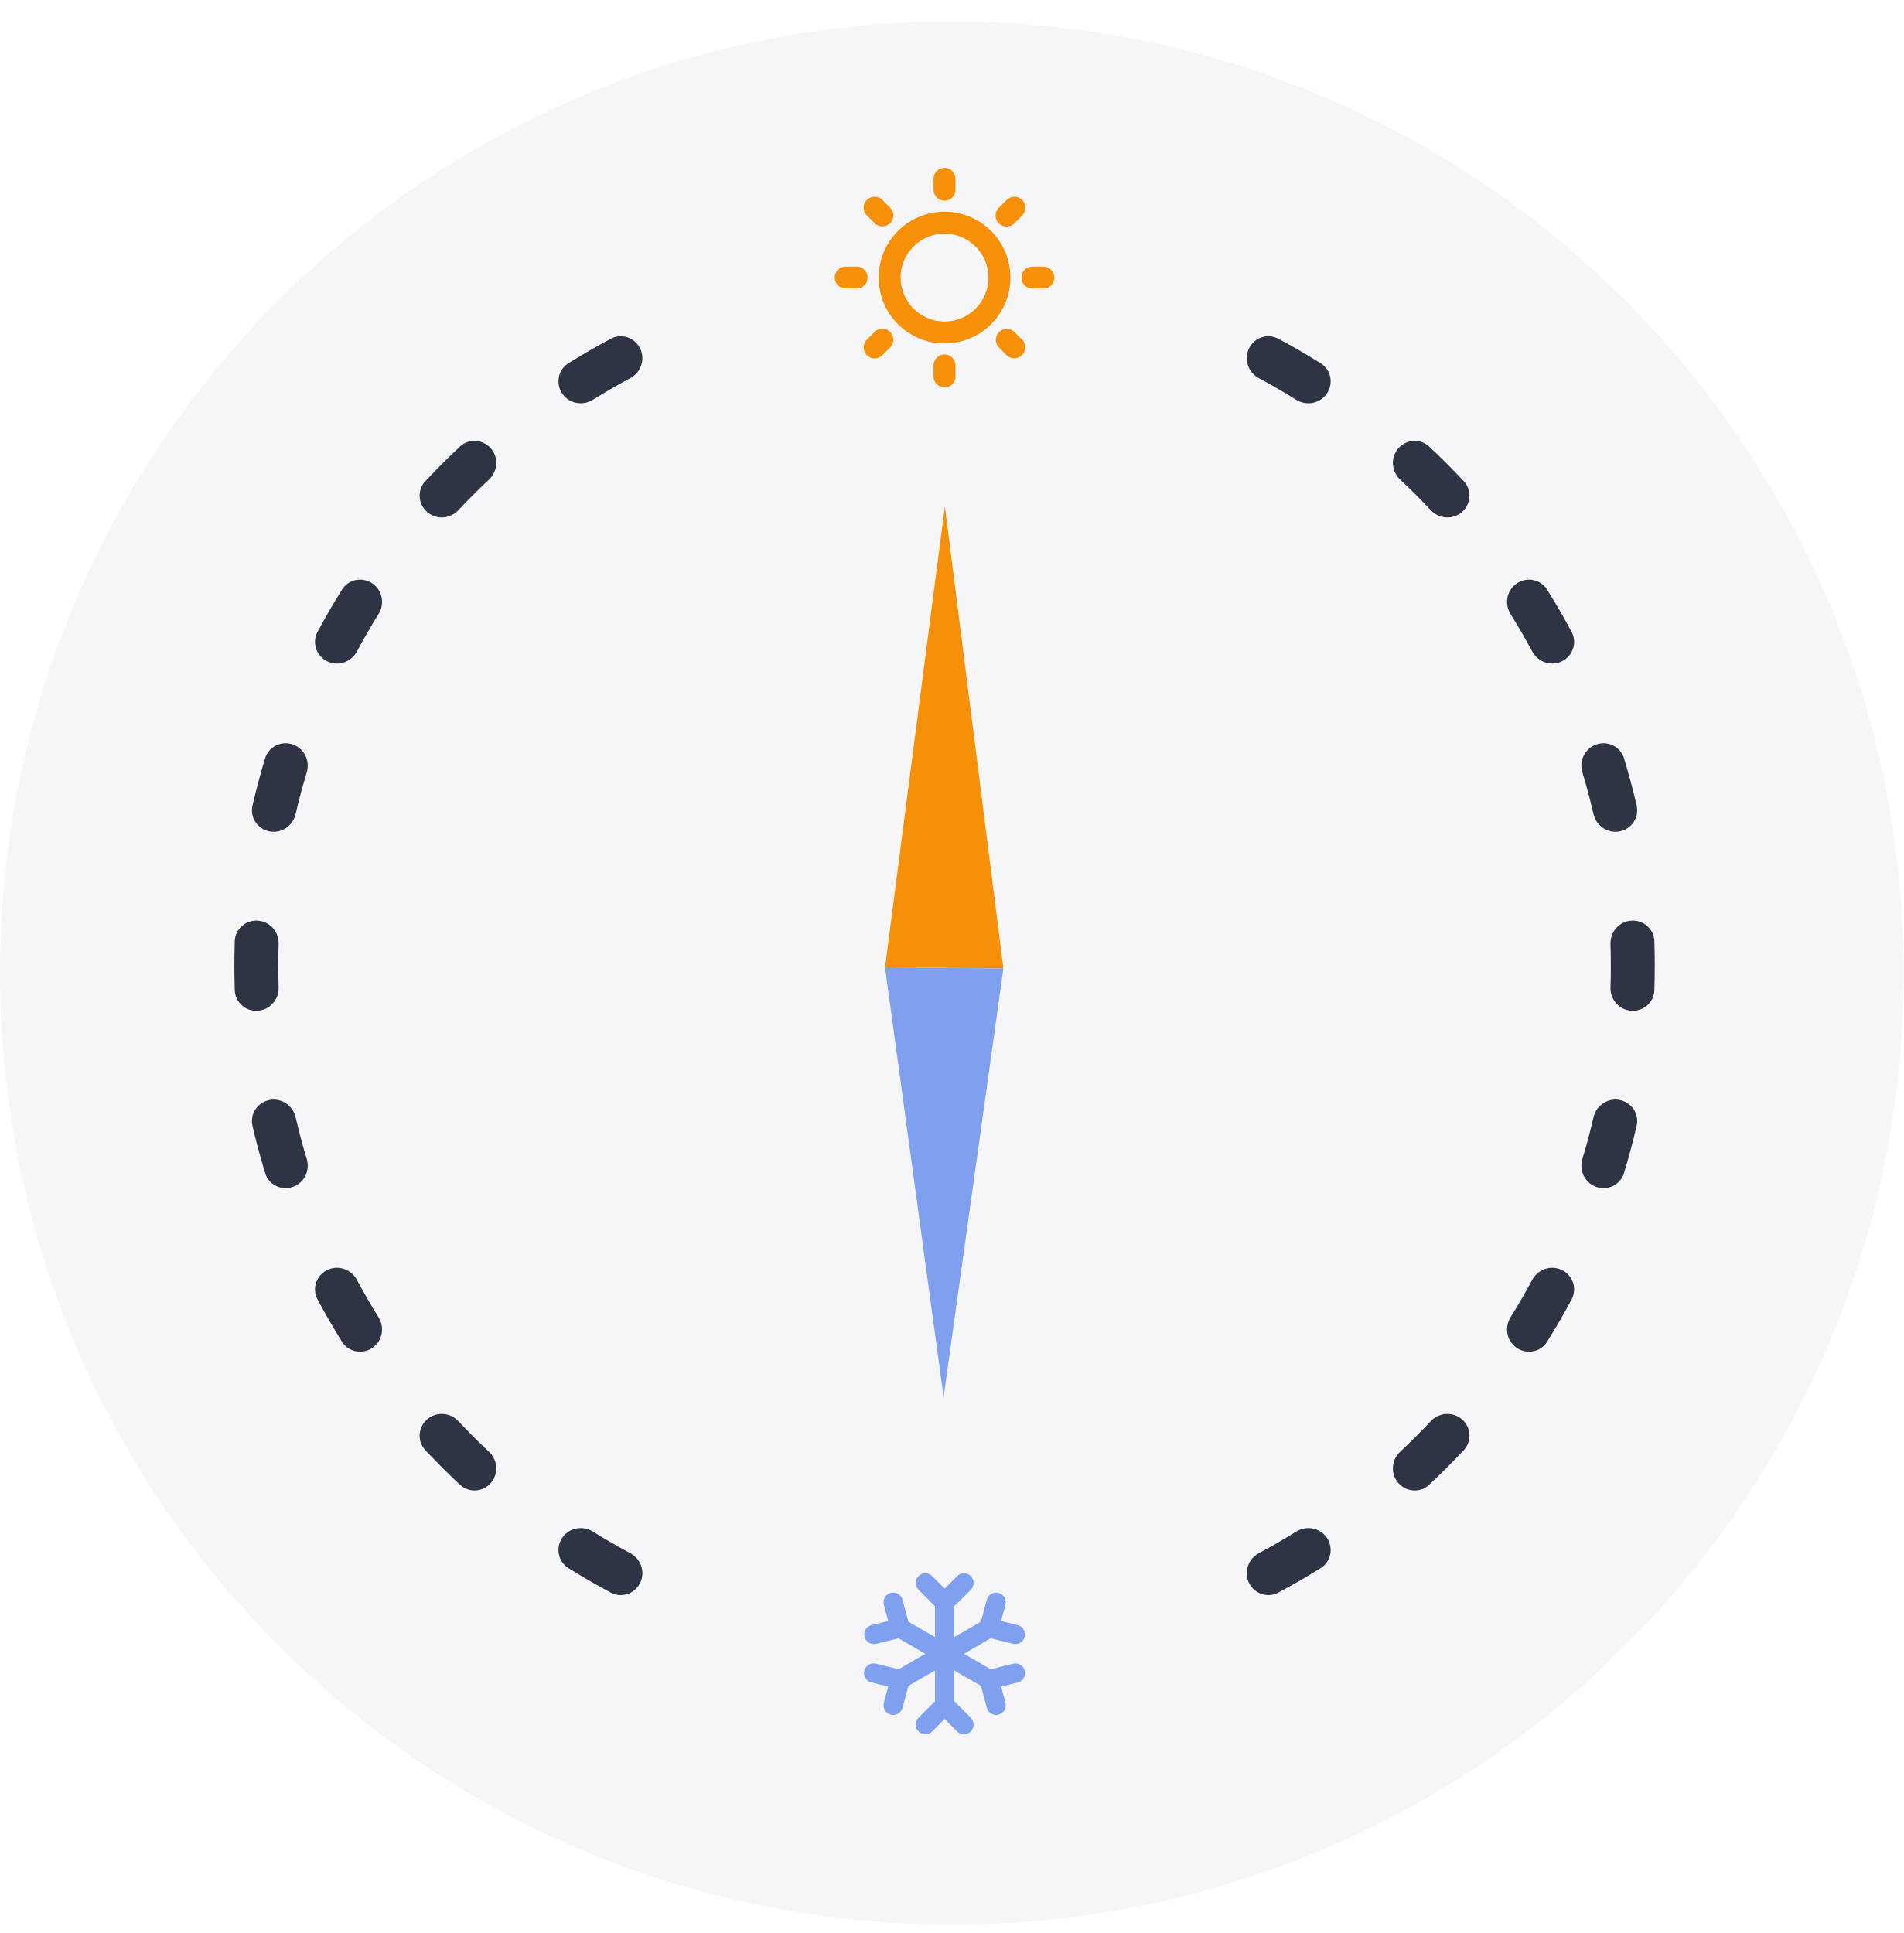
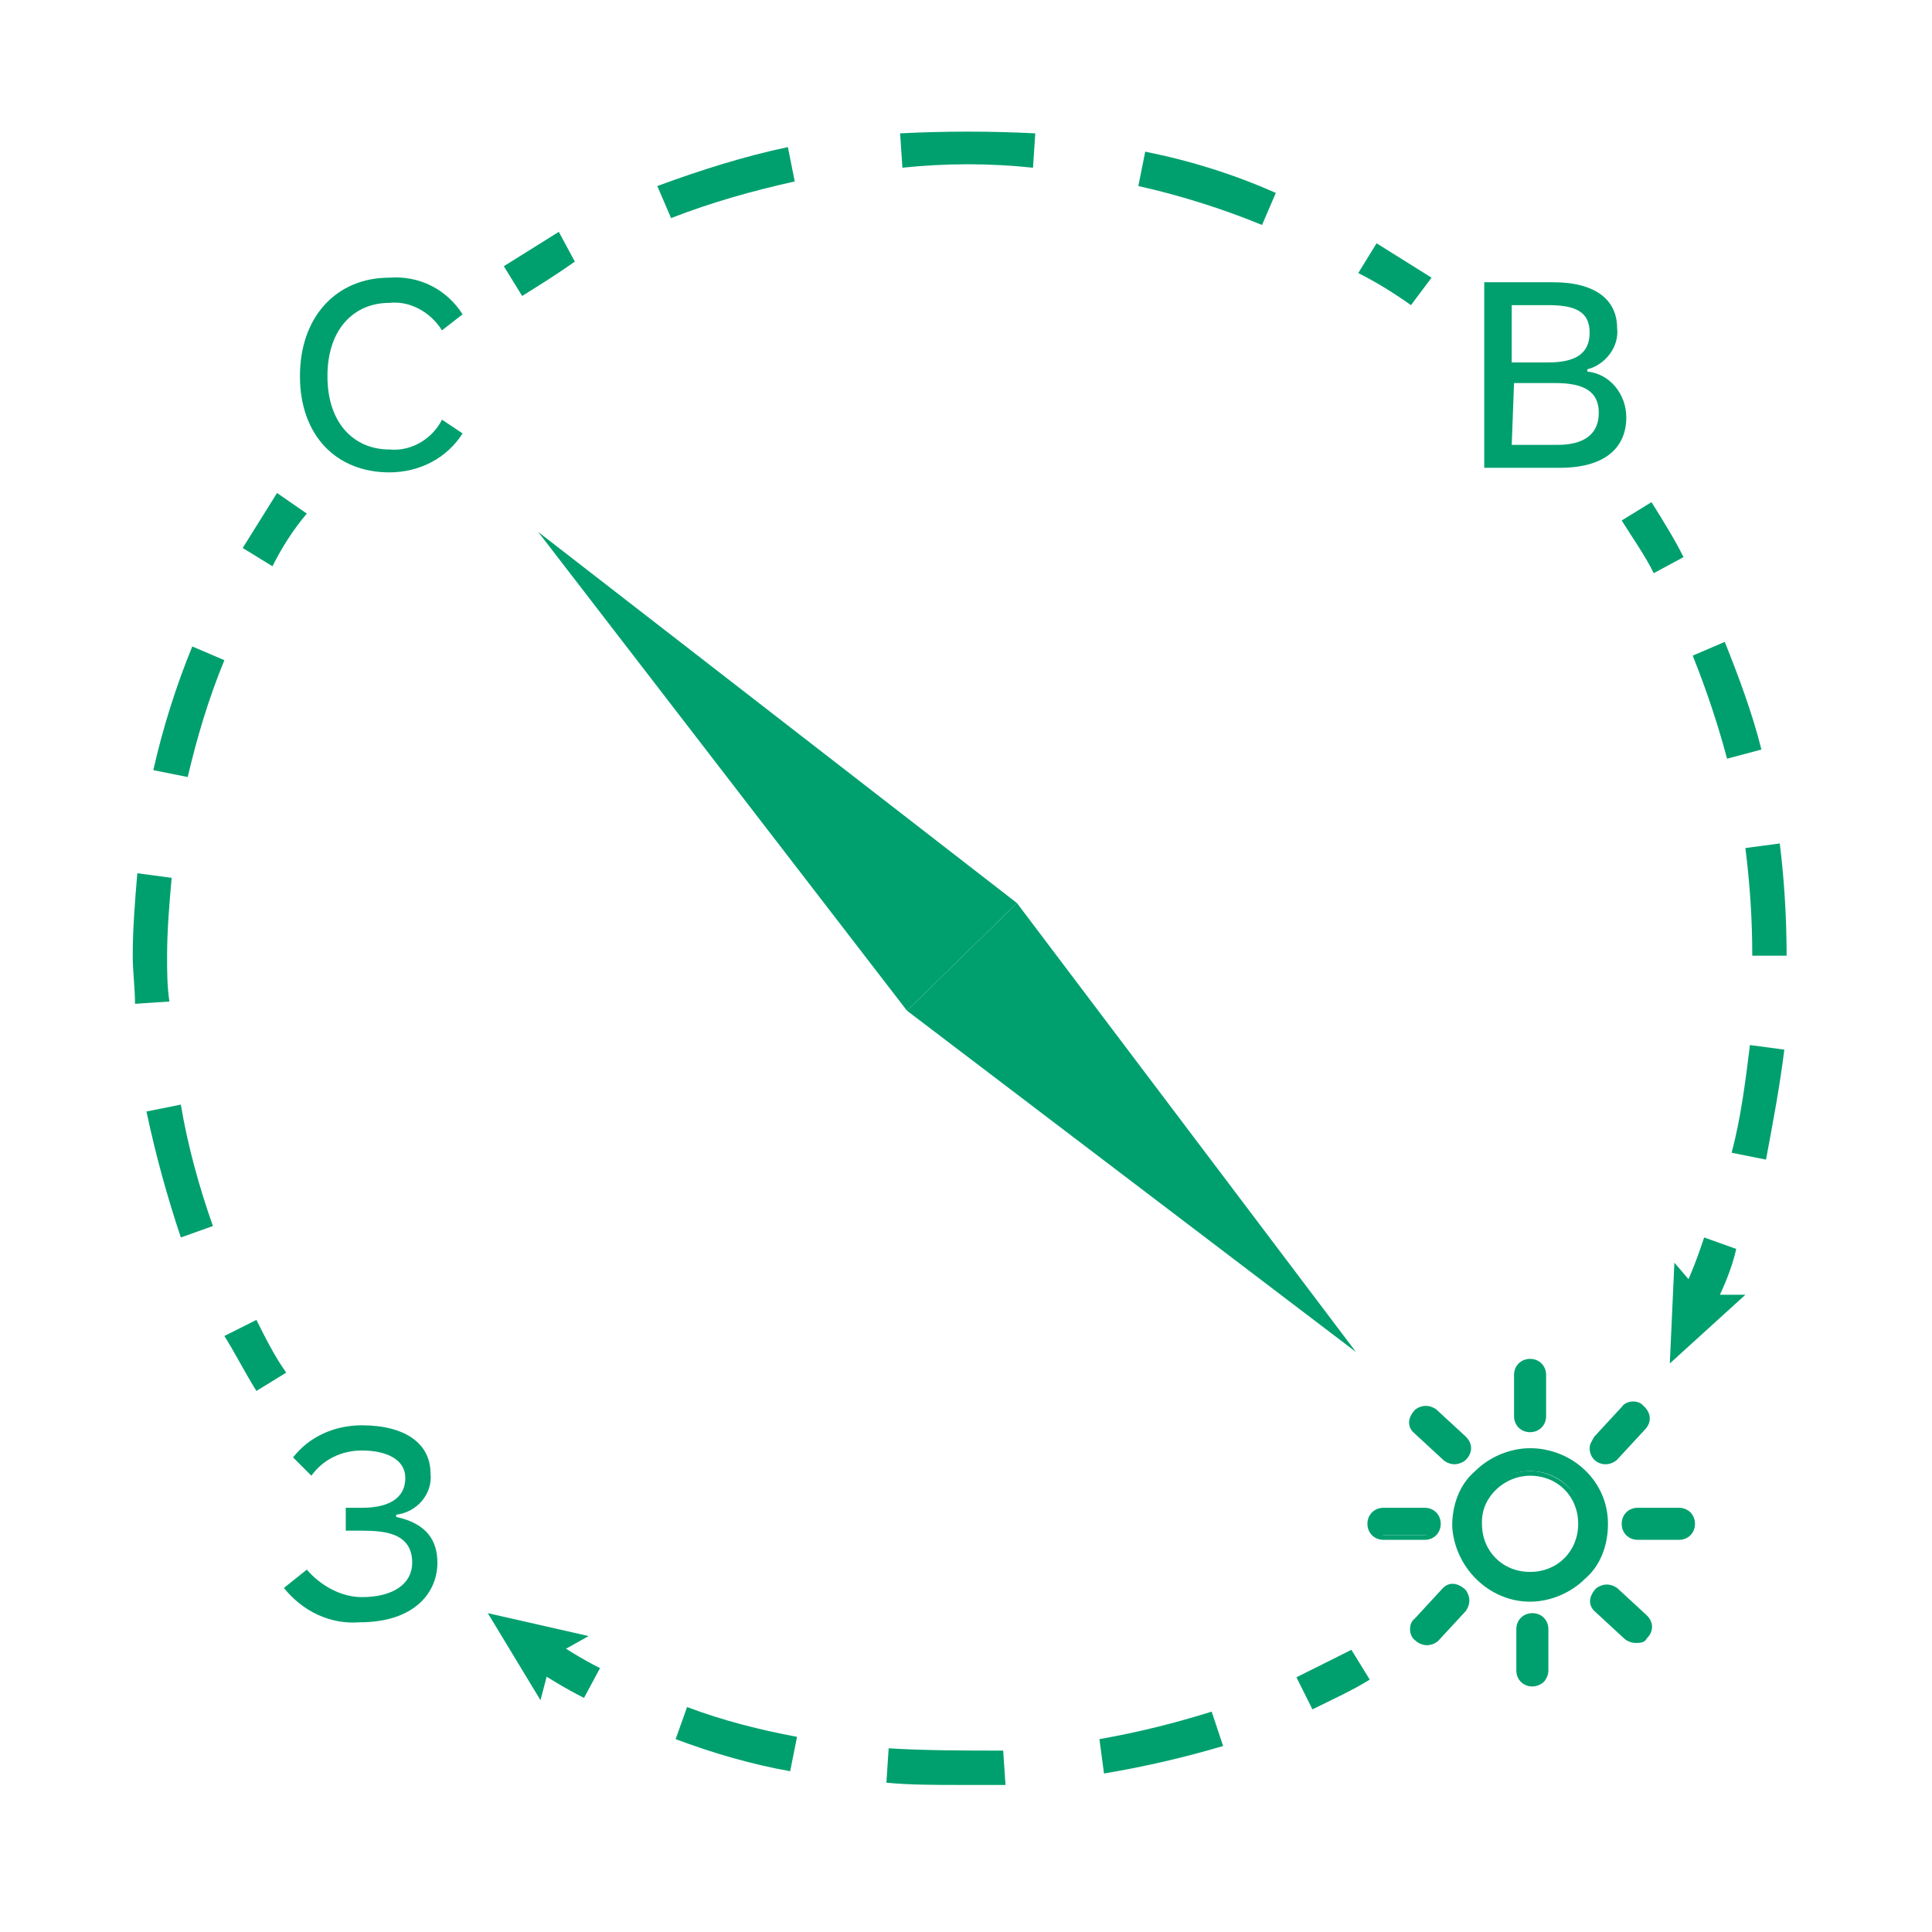
- <svg xmlns="http://www.w3.org/2000/svg" width="64" height="65" viewBox="0 0 64 65" fill="none">
-   <rect y="0.719" width="64" height="64" rx="32" fill="#F6F6F9" />
-   <path fill-rule="evenodd" clip-rule="evenodd" d="M55.619 33.298C55.605 33.705 55.252 34.014 54.846 33.988C54.438 33.961 54.131 33.61 54.144 33.202C54.152 32.96 54.156 32.717 54.156 32.472C54.156 32.228 54.152 31.984 54.144 31.742C54.131 31.334 54.438 30.983 54.846 30.957C55.252 30.93 55.605 31.239 55.619 31.646C55.628 31.921 55.633 32.196 55.633 32.472C55.633 32.748 55.628 33.024 55.619 33.298ZM54.454 27.956C54.854 27.876 55.115 27.488 55.024 27.09C54.9 26.552 54.758 26.021 54.598 25.497C54.479 25.107 54.058 24.901 53.672 25.032C53.286 25.163 53.08 25.582 53.199 25.972C53.339 26.434 53.464 26.903 53.574 27.377C53.666 27.774 54.054 28.035 54.454 27.956ZM52.838 21.252C53.03 21.612 52.879 22.056 52.513 22.236C52.148 22.417 51.706 22.267 51.513 21.907C51.283 21.479 51.041 21.059 50.784 20.648C50.569 20.301 50.658 19.843 50.997 19.616C51.336 19.39 51.796 19.48 52.012 19.826C52.303 20.291 52.579 20.767 52.838 21.252ZM49.212 16.181C49.49 16.48 49.459 16.947 49.153 17.216C48.846 17.485 48.38 17.454 48.102 17.156C47.77 16.802 47.426 16.458 47.072 16.126C46.774 15.847 46.743 15.382 47.012 15.075C47.281 14.769 47.748 14.737 48.047 15.016C48.448 15.391 48.837 15.78 49.212 16.181ZM44.402 12.216C44.748 12.432 44.838 12.892 44.611 13.23C44.385 13.569 43.926 13.659 43.58 13.444C43.169 13.188 42.749 12.944 42.321 12.715C41.961 12.522 41.811 12.08 41.992 11.715C42.172 11.349 42.616 11.198 42.975 11.39C43.461 11.649 43.937 11.925 44.402 12.216ZM20.536 11.39C20.896 11.198 21.34 11.349 21.52 11.715C21.701 12.08 21.55 12.522 21.191 12.715C20.762 12.944 20.343 13.188 19.931 13.444C19.585 13.659 19.127 13.569 18.9 13.23C18.673 12.892 18.764 12.432 19.109 12.216C19.574 11.925 20.05 11.649 20.536 11.39ZM15.465 15.016C15.763 14.737 16.231 14.769 16.5 15.075C16.769 15.382 16.737 15.847 16.44 16.126C16.086 16.458 15.742 16.802 15.41 17.156C15.131 17.454 14.665 17.485 14.359 17.216C14.052 16.947 14.021 16.48 14.3 16.181C14.675 15.78 15.063 15.391 15.465 15.016ZM11.499 19.826C11.716 19.48 12.175 19.39 12.514 19.616C12.853 19.843 12.943 20.302 12.727 20.648C12.471 21.059 12.228 21.479 11.999 21.907C11.806 22.267 11.364 22.417 10.998 22.236C10.633 22.056 10.482 21.612 10.674 21.252C10.933 20.767 11.208 20.291 11.499 19.826ZM8.914 25.497C9.033 25.107 9.453 24.901 9.839 25.032C10.226 25.163 10.431 25.582 10.313 25.972C10.173 26.434 10.048 26.903 9.938 27.377C9.845 27.774 9.458 28.035 9.058 27.956C8.658 27.876 8.396 27.488 8.488 27.09C8.612 26.552 8.754 26.021 8.914 25.497ZM8.666 30.957C8.259 30.93 7.907 31.239 7.893 31.646C7.884 31.921 7.879 32.196 7.879 32.472C7.879 32.748 7.884 33.024 7.893 33.298C7.907 33.705 8.259 34.014 8.666 33.988C9.073 33.961 9.381 33.61 9.367 33.202C9.36 32.96 9.356 32.717 9.356 32.472C9.356 32.228 9.36 31.984 9.367 31.742C9.381 31.334 9.073 30.983 8.666 30.957ZM8.488 37.854C8.396 37.457 8.658 37.068 9.058 36.989C9.458 36.91 9.845 37.17 9.938 37.567C10.048 38.041 10.173 38.51 10.313 38.972C10.431 39.362 10.226 39.782 9.839 39.913C9.453 40.044 9.033 39.837 8.914 39.447C8.754 38.923 8.612 38.392 8.488 37.854ZM10.674 43.692C10.482 43.332 10.633 42.888 10.998 42.708C11.364 42.527 11.806 42.678 11.999 43.037C12.228 43.465 12.471 43.885 12.727 44.297C12.943 44.643 12.853 45.101 12.514 45.328C12.175 45.555 11.716 45.464 11.499 45.119C11.208 44.654 10.933 44.178 10.674 43.692ZM14.3 48.763C14.021 48.465 14.052 47.997 14.359 47.728C14.665 47.459 15.131 47.49 15.41 47.788C15.742 48.142 16.086 48.486 16.44 48.818C16.737 49.097 16.769 49.562 16.5 49.869C16.231 50.176 15.763 50.207 15.465 49.928C15.063 49.553 14.675 49.165 14.3 48.763ZM19.109 52.729C18.764 52.512 18.673 52.053 18.9 51.714C19.127 51.375 19.585 51.285 19.931 51.501C20.343 51.757 20.762 52 21.191 52.229C21.55 52.422 21.701 52.864 21.52 53.229C21.34 53.595 20.896 53.746 20.536 53.554C20.05 53.295 19.574 53.02 19.109 52.729ZM42.975 53.554C42.616 53.746 42.172 53.595 41.992 53.229C41.811 52.864 41.962 52.422 42.321 52.229C42.749 52 43.169 51.757 43.58 51.501C43.926 51.285 44.385 51.375 44.611 51.714C44.838 52.053 44.748 52.512 44.402 52.729C43.937 53.02 43.461 53.295 42.975 53.554ZM48.047 49.928C47.748 50.207 47.281 50.176 47.012 49.869C46.743 49.562 46.774 49.097 47.072 48.818C47.426 48.486 47.77 48.142 48.102 47.788C48.38 47.49 48.846 47.459 49.153 47.728C49.459 47.997 49.49 48.465 49.212 48.763C48.837 49.165 48.448 49.553 48.047 49.928ZM50.997 45.328C51.336 45.555 51.796 45.464 52.012 45.119C52.303 44.654 52.579 44.178 52.838 43.692C53.03 43.332 52.879 42.888 52.513 42.708C52.148 42.527 51.706 42.678 51.513 43.037C51.283 43.465 51.041 43.885 50.784 44.297C50.569 44.643 50.658 45.101 50.997 45.328ZM54.598 39.447C54.479 39.837 54.058 40.044 53.672 39.913C53.286 39.782 53.08 39.362 53.199 38.972C53.339 38.51 53.464 38.041 53.574 37.567C53.666 37.17 54.054 36.91 54.454 36.989C54.854 37.068 55.115 37.457 55.024 37.854C54.9 38.392 54.758 38.923 54.598 39.447Z" fill="#2E3443" />
-   <path d="M29.755 32.524L31.766 17.024L33.734 32.566L29.755 32.524Z" fill="#F79009" />
-   <path d="M33.733 32.566L31.723 46.976L29.754 32.524L33.733 32.566Z" fill="#7FA0EF" />
-   <path d="M34.453 56.183C34.473 56.267 34.46 56.355 34.415 56.429C34.371 56.502 34.299 56.555 34.215 56.576L33.656 56.713L33.802 57.259C33.825 57.342 33.813 57.431 33.77 57.505C33.727 57.58 33.656 57.635 33.573 57.657C33.49 57.679 33.401 57.668 33.327 57.625C33.252 57.581 33.198 57.511 33.176 57.427L32.979 56.691L32.083 56.173V57.208L32.637 57.762C32.667 57.792 32.691 57.828 32.707 57.868C32.724 57.907 32.732 57.95 32.732 57.992C32.732 58.035 32.724 58.077 32.707 58.117C32.691 58.156 32.667 58.192 32.637 58.222C32.607 58.252 32.571 58.276 32.531 58.293C32.492 58.309 32.45 58.318 32.407 58.318C32.364 58.318 32.322 58.309 32.283 58.293C32.243 58.276 32.207 58.252 32.177 58.222L31.759 57.803L31.339 58.223C31.309 58.254 31.273 58.278 31.234 58.294C31.195 58.31 31.152 58.319 31.11 58.319C31.067 58.319 31.025 58.31 30.985 58.294C30.946 58.278 30.91 58.254 30.88 58.223C30.85 58.193 30.826 58.157 30.809 58.118C30.793 58.078 30.785 58.036 30.785 57.993C30.785 57.951 30.793 57.908 30.809 57.869C30.826 57.829 30.85 57.794 30.88 57.763L31.434 57.208V56.173L30.539 56.691L30.342 57.427C30.32 57.511 30.265 57.581 30.191 57.625C30.116 57.668 30.027 57.679 29.944 57.657C29.861 57.635 29.79 57.58 29.747 57.505C29.704 57.431 29.693 57.342 29.715 57.259L29.861 56.713L29.302 56.576C29.26 56.567 29.22 56.549 29.184 56.524C29.149 56.499 29.119 56.467 29.096 56.431C29.073 56.394 29.058 56.353 29.051 56.31C29.044 56.267 29.046 56.223 29.056 56.181C29.067 56.139 29.085 56.099 29.111 56.065C29.137 56.03 29.169 56.001 29.207 55.979C29.244 55.957 29.285 55.942 29.328 55.937C29.371 55.931 29.415 55.934 29.457 55.945L30.211 56.131L31.11 55.611L30.211 55.091L29.457 55.277C29.432 55.283 29.406 55.286 29.38 55.286C29.3 55.286 29.224 55.257 29.165 55.204C29.105 55.151 29.068 55.079 29.058 55C29.049 54.922 29.068 54.842 29.113 54.777C29.158 54.712 29.226 54.665 29.302 54.646L29.861 54.509L29.715 53.963C29.693 53.88 29.705 53.791 29.748 53.717C29.791 53.642 29.861 53.587 29.945 53.565C30.028 53.543 30.116 53.554 30.191 53.597C30.265 53.641 30.32 53.711 30.342 53.795L30.539 54.531L31.434 55.048V54.014L30.881 53.459C30.85 53.428 30.826 53.393 30.81 53.353C30.794 53.314 30.785 53.271 30.785 53.229C30.785 53.142 30.82 53.06 30.881 52.999C30.942 52.938 31.024 52.903 31.11 52.903C31.153 52.903 31.195 52.912 31.235 52.928C31.274 52.944 31.31 52.968 31.34 52.999L31.759 53.419L32.178 52.999C32.208 52.968 32.244 52.944 32.283 52.928C32.323 52.912 32.365 52.903 32.408 52.903C32.451 52.903 32.493 52.912 32.532 52.928C32.572 52.944 32.608 52.968 32.638 52.999C32.668 53.029 32.692 53.065 32.708 53.104C32.724 53.144 32.733 53.186 32.733 53.229C32.733 53.271 32.724 53.314 32.708 53.353C32.692 53.393 32.668 53.428 32.638 53.459L32.083 54.014V55.049L32.979 54.532L33.176 53.795C33.198 53.712 33.252 53.641 33.327 53.598C33.401 53.555 33.49 53.544 33.573 53.566C33.656 53.588 33.727 53.643 33.77 53.717C33.813 53.792 33.825 53.881 33.802 53.964L33.656 54.509L34.215 54.647C34.291 54.667 34.358 54.713 34.402 54.778C34.447 54.843 34.466 54.922 34.456 55.001C34.447 55.079 34.41 55.151 34.351 55.203C34.292 55.256 34.217 55.285 34.138 55.286C34.112 55.286 34.086 55.283 34.06 55.277L33.306 55.091L32.408 55.611L33.307 56.131L34.061 55.945C34.144 55.925 34.232 55.938 34.306 55.983C34.38 56.028 34.432 56.1 34.453 56.183Z" fill="#7FA0EF" />
-   <path d="M31.755 11.918C31.852 11.918 31.947 11.957 32.016 12.027C32.085 12.096 32.124 12.19 32.124 12.288V12.657C32.124 12.755 32.085 12.849 32.016 12.918C31.947 12.987 31.852 13.026 31.755 13.026C31.657 13.026 31.563 12.987 31.494 12.918C31.424 12.849 31.385 12.755 31.385 12.657V12.288C31.385 12.19 31.424 12.096 31.494 12.027C31.563 11.957 31.657 11.918 31.755 11.918ZM34.105 11.162L34.366 11.423C34.433 11.492 34.47 11.586 34.469 11.682C34.468 11.779 34.429 11.872 34.361 11.94C34.293 12.009 34.2 12.047 34.103 12.048C34.006 12.049 33.913 12.012 33.843 11.945L33.582 11.684C33.515 11.614 33.478 11.521 33.479 11.424C33.48 11.327 33.518 11.235 33.587 11.166C33.655 11.098 33.748 11.059 33.845 11.058C33.942 11.057 34.035 11.094 34.105 11.162ZM29.405 11.162C29.471 11.095 29.56 11.057 29.654 11.054C29.748 11.051 29.839 11.084 29.91 11.146C29.98 11.208 30.024 11.295 30.033 11.388C30.042 11.482 30.015 11.575 29.957 11.649L29.927 11.684L29.666 11.945C29.599 12.011 29.51 12.049 29.416 12.052C29.323 12.055 29.231 12.022 29.161 11.96C29.09 11.898 29.046 11.812 29.038 11.718C29.029 11.625 29.056 11.532 29.113 11.457L29.144 11.423L29.405 11.162ZM31.755 7.119C32.342 7.119 32.906 7.352 33.321 7.767C33.737 8.183 33.97 8.746 33.97 9.334C33.97 9.921 33.737 10.485 33.321 10.9C32.906 11.316 32.342 11.549 31.755 11.549C31.167 11.549 30.604 11.316 30.188 10.9C29.773 10.485 29.539 9.921 29.539 9.334C29.539 8.746 29.773 8.183 30.188 7.767C30.604 7.352 31.167 7.119 31.755 7.119ZM31.755 7.857C31.363 7.857 30.987 8.013 30.71 8.29C30.433 8.567 30.278 8.942 30.278 9.334C30.278 9.726 30.433 10.101 30.71 10.378C30.987 10.655 31.363 10.811 31.755 10.811C32.146 10.811 32.522 10.655 32.799 10.378C33.076 10.101 33.232 9.726 33.232 9.334C33.232 8.942 33.076 8.567 32.799 8.29C32.522 8.013 32.146 7.857 31.755 7.857ZM28.801 8.965C28.895 8.965 28.985 9.001 29.054 9.065C29.122 9.13 29.163 9.218 29.169 9.312C29.174 9.406 29.144 9.499 29.083 9.571C29.023 9.643 28.937 9.689 28.844 9.701L28.801 9.703H28.431C28.337 9.703 28.247 9.667 28.178 9.602C28.11 9.538 28.069 9.45 28.063 9.356C28.058 9.262 28.088 9.169 28.149 9.097C28.209 9.025 28.295 8.978 28.388 8.967L28.431 8.965H28.801ZM35.078 8.965C35.176 8.965 35.27 9.004 35.339 9.073C35.408 9.142 35.447 9.236 35.447 9.334C35.447 9.432 35.408 9.526 35.339 9.595C35.27 9.664 35.176 9.703 35.078 9.703H34.709C34.611 9.703 34.517 9.664 34.447 9.595C34.378 9.526 34.339 9.432 34.339 9.334C34.339 9.236 34.378 9.142 34.447 9.073C34.517 9.004 34.611 8.965 34.709 8.965H35.078ZM29.144 6.723C29.207 6.66 29.292 6.621 29.381 6.616C29.471 6.61 29.56 6.637 29.631 6.692L29.666 6.723L29.927 6.984C29.993 7.051 30.032 7.14 30.034 7.234C30.037 7.327 30.004 7.419 29.942 7.489C29.88 7.559 29.794 7.603 29.7 7.612C29.607 7.621 29.514 7.594 29.439 7.537L29.405 7.506L29.144 7.245C29.074 7.176 29.035 7.082 29.035 6.984C29.035 6.886 29.074 6.792 29.144 6.723ZM34.366 6.723C34.435 6.792 34.474 6.886 34.474 6.984C34.474 7.082 34.435 7.176 34.366 7.245L34.105 7.506C34.071 7.541 34.03 7.57 33.985 7.589C33.94 7.608 33.891 7.619 33.842 7.619C33.793 7.619 33.745 7.61 33.699 7.591C33.654 7.573 33.612 7.545 33.578 7.511C33.543 7.476 33.516 7.435 33.497 7.39C33.479 7.344 33.469 7.296 33.47 7.247C33.47 7.197 33.48 7.149 33.5 7.104C33.519 7.059 33.547 7.018 33.582 6.984L33.843 6.723C33.913 6.654 34.007 6.615 34.105 6.615C34.202 6.615 34.296 6.654 34.366 6.723ZM31.755 5.642C31.852 5.642 31.947 5.681 32.016 5.75C32.085 5.819 32.124 5.913 32.124 6.011V6.38C32.124 6.478 32.085 6.572 32.016 6.641C31.947 6.71 31.852 6.749 31.755 6.749C31.657 6.749 31.563 6.71 31.494 6.641C31.424 6.572 31.385 6.478 31.385 6.38V6.011C31.385 5.913 31.424 5.819 31.494 5.75C31.563 5.681 31.657 5.642 31.755 5.642Z" fill="#F79009" />
+ <svg xmlns="http://www.w3.org/2000/svg" width="68" height="68" viewBox="0 0 68 68" fill="none">
+   <g id="Compass">
+     <path id="Vector" d="M13.702 15.82C14.508 15.9 15.234 15.416 15.556 14.771L16.282 15.255C15.717 16.142 14.75 16.626 13.702 16.626C11.847 16.626 10.557 15.336 10.557 13.24C10.557 11.143 11.847 9.773 13.702 9.773C14.75 9.692 15.717 10.176 16.282 11.063L15.556 11.627C15.153 10.982 14.427 10.579 13.702 10.66C12.492 10.66 11.525 11.546 11.525 13.24C11.525 14.933 12.492 15.82 13.702 15.82Z" fill="#00A06E" />
+     <path id="Vector_2" d="M10.799 55.246C11.283 55.81 12.009 56.213 12.734 56.213C13.863 56.213 14.508 55.729 14.508 55.004C14.508 53.956 13.54 53.875 12.734 53.875H12.17V53.069H12.734C13.782 53.069 14.266 52.666 14.266 52.021C14.266 51.376 13.621 51.053 12.734 51.053C12.009 51.053 11.364 51.376 10.96 51.94L10.315 51.295C10.88 50.569 11.767 50.166 12.734 50.166C14.266 50.166 15.153 50.811 15.153 51.859C15.234 52.585 14.669 53.23 13.944 53.311V53.391C15.072 53.633 15.395 54.278 15.395 55.004C15.395 56.052 14.589 57.1 12.654 57.1C11.605 57.181 10.638 56.697 9.993 55.891L10.799 55.246Z" fill="#00A06E" />
+     <path id="Vector_3" d="M9.59 19.931L8.542 19.287L9.751 17.352L10.799 18.077C10.316 18.642 9.912 19.287 9.59 19.931Z" fill="#00A06E" />
+     <path id="Vector_4" d="M6.365 43.555C5.881 42.104 5.478 40.652 5.155 39.12L6.365 38.879C6.607 40.33 7.01 41.781 7.494 43.152L6.365 43.555ZM4.752 35.331C4.752 34.767 4.672 34.202 4.672 33.638C4.672 32.67 4.752 31.703 4.833 30.735L6.042 30.897C5.962 31.784 5.881 32.751 5.881 33.638C5.881 34.202 5.881 34.686 5.962 35.25L4.752 35.331ZM6.607 27.349L5.397 27.107C5.72 25.656 6.204 24.124 6.768 22.753L7.897 23.237C7.332 24.608 6.929 25.978 6.607 27.349Z" fill="#00A06E" />
+     <path id="Vector_5" d="M9.025 48.957C8.622 48.312 8.3 47.667 7.897 47.022L9.025 46.457C9.348 47.102 9.671 47.747 10.074 48.312L9.025 48.957Z" fill="#00A06E" />
+     <path id="Vector_6" d="M49.661 10.74C49.096 10.337 48.451 9.934 47.806 9.611L48.451 8.563L50.386 9.773L49.661 10.74Z" fill="#00A06E" />
+     <path id="Vector_7" d="M44.42 7.918C43.049 7.354 41.518 6.87 40.066 6.548L40.308 5.338C41.921 5.661 43.453 6.145 44.904 6.79L44.42 7.918ZM23.619 7.676L23.135 6.548C24.667 5.983 26.199 5.5 27.731 5.177L27.972 6.386C26.521 6.709 25.07 7.112 23.619 7.676ZM36.358 5.903C34.826 5.741 33.294 5.741 31.762 5.903L31.681 4.693C33.294 4.613 34.826 4.613 36.438 4.693L36.358 5.903Z" fill="#00A06E" />
+     <path id="Vector_8" d="M18.378 10.418L17.733 9.37L19.668 8.16L20.232 9.208C19.668 9.611 19.023 10.014 18.378 10.418Z" fill="#00A06E" />
+     <path id="Vector_9" d="M60.303 46.054L59.175 45.571C59.497 44.925 59.739 44.281 59.981 43.555L61.11 43.958C60.949 44.684 60.626 45.409 60.303 46.054Z" fill="#00A06E" />
+     <path id="Vector_10" d="M62.158 40.814L60.948 40.572C61.271 39.362 61.432 38.072 61.593 36.782L62.803 36.944C62.642 38.234 62.4 39.524 62.158 40.814ZM61.674 33.638C61.674 32.348 61.593 31.139 61.432 29.849L62.642 29.687C62.803 30.977 62.883 32.348 62.883 33.638H61.674ZM60.787 26.704C60.465 25.495 60.062 24.285 59.578 23.076L60.706 22.592C61.19 23.802 61.674 25.092 61.996 26.382L60.787 26.704Z" fill="#00A06E" />
+     <path id="Vector_11" d="M58.207 20.173C57.885 19.528 57.481 18.964 57.078 18.319L58.127 17.674C58.53 18.319 58.933 18.964 59.255 19.609L58.207 20.173Z" fill="#00A06E" />
+     <path id="Vector_12" d="M20.555 59.761C19.91 59.438 19.265 59.035 18.62 58.632L19.265 57.584C19.829 57.987 20.474 58.39 21.119 58.712L20.555 59.761Z" fill="#00A06E" />
+     <path id="Vector_13" d="M33.778 62.824C32.891 62.824 32.004 62.824 31.198 62.744L31.278 61.534C32.568 61.615 33.939 61.615 35.309 61.615L35.39 62.824H33.778ZM38.857 62.421L38.696 61.212C40.066 60.97 41.356 60.648 42.647 60.244L43.05 61.454C41.679 61.857 40.308 62.179 38.857 62.421ZM27.811 62.341C26.441 62.099 25.07 61.696 23.78 61.212L24.183 60.083C25.473 60.567 26.763 60.889 28.053 61.131L27.811 62.341Z" fill="#00A06E" />
+     <path id="Vector_14" d="M46.194 60.164L45.63 59.035L47.565 58.068L48.21 59.116C47.565 59.519 46.839 59.841 46.194 60.164Z" fill="#00A06E" />
+     <path id="Vector_15" d="M31.923 35.573L18.942 18.722L35.793 31.784L31.923 35.573Z" fill="#00A06E" />
+     <path id="Vector_16" d="M35.793 31.784L47.726 47.586L31.923 35.573L35.793 31.784Z" fill="#00A06E" />
+     <path id="Vector_17" d="M19.023 59.841L19.426 58.309L20.716 57.584L17.169 56.778L19.023 59.841Z" fill="#00A06E" />
+     <path id="Vector_18" d="M61.432 45.571H59.9L58.933 44.442L58.772 47.989L61.432 45.571Z" fill="#00A06E" />
+     <path id="Vector_19" d="M52.241 9.934H54.66C56.191 9.934 56.917 10.579 56.917 11.546C56.998 12.191 56.514 12.836 55.869 12.998V13.078C56.675 13.159 57.24 13.885 57.24 14.691C57.24 15.739 56.514 16.465 54.901 16.465H52.241V9.934ZM54.498 12.756C55.466 12.756 55.95 12.433 55.95 11.708C55.95 10.982 55.466 10.74 54.498 10.74H53.208V12.756H54.498ZM53.208 15.658H54.821C55.788 15.658 56.272 15.255 56.272 14.53C56.272 13.804 55.788 13.482 54.74 13.482H53.289L53.208 15.658Z" fill="#00A06E" />
+     <path id="Vector_20" d="M53.853 51.053C55.305 51.053 56.434 52.182 56.434 53.633C56.434 55.084 55.305 56.213 53.853 56.213C52.402 56.213 51.273 55.084 51.273 53.633C51.273 52.182 52.402 51.053 53.853 51.053ZM55.708 53.633C55.708 52.585 54.902 51.779 53.853 51.779C52.805 51.779 51.999 52.585 51.999 53.633C51.999 54.681 52.805 55.487 53.853 55.487C54.821 55.487 55.708 54.681 55.708 53.633C55.708 53.714 55.708 53.633 55.708 53.633Z" fill="#00A06E" />
+     <path id="Vector_21" d="M53.853 56.374C52.402 56.374 51.193 55.165 51.112 53.714C51.112 52.988 51.354 52.262 51.918 51.779C52.402 51.295 53.128 50.972 53.853 50.972C55.305 50.972 56.595 52.101 56.595 53.633C56.595 54.359 56.353 55.084 55.788 55.568C55.305 56.052 54.579 56.374 53.853 56.374ZM53.853 51.214C53.208 51.214 52.563 51.456 52.08 51.94C51.596 52.424 51.354 53.069 51.354 53.714C51.354 55.084 52.402 56.133 53.773 56.133H53.853C54.498 56.133 55.143 55.891 55.627 55.407C56.111 54.923 56.353 54.278 56.353 53.633C56.353 52.262 55.305 51.214 53.934 51.214H53.853ZM53.853 55.649C52.805 55.649 51.918 54.762 51.918 53.714C51.918 53.23 52.08 52.666 52.483 52.343C52.805 51.94 53.37 51.779 53.853 51.779C54.901 51.779 55.788 52.666 55.788 53.714C55.788 54.197 55.627 54.762 55.224 55.084C54.821 55.407 54.337 55.649 53.853 55.649ZM53.853 51.779V51.94C52.967 51.94 52.16 52.666 52.16 53.552V53.633C52.16 54.601 52.886 55.326 53.853 55.326C54.821 55.326 55.547 54.601 55.547 53.633C55.547 52.666 54.821 51.94 53.853 51.94V51.779Z" fill="#00A06E" />
+     <path id="Vector_22" d="M53.934 59.277C53.692 59.277 53.531 59.116 53.531 58.954C53.531 58.954 53.531 58.954 53.531 58.874V57.422C53.531 57.181 53.692 57.019 53.853 57.019C53.853 57.019 53.853 57.019 53.934 57.019C54.176 57.019 54.337 57.181 54.337 57.342C54.337 57.342 54.337 57.342 54.337 57.422V58.874C54.337 59.116 54.176 59.277 53.934 59.277Z" fill="#00A06E" />
+     <path id="Vector_23" d="M53.934 59.358C53.611 59.358 53.37 59.116 53.37 58.793V57.342C53.37 57.019 53.611 56.778 53.934 56.778C54.257 56.778 54.498 57.019 54.498 57.342V58.793C54.498 58.954 54.418 59.116 54.337 59.196C54.257 59.277 54.095 59.358 53.934 59.358ZM53.934 57.1C53.773 57.1 53.611 57.181 53.611 57.342V57.422V58.874C53.611 59.035 53.773 59.196 53.934 59.196C54.095 59.196 54.257 59.116 54.257 58.954V58.874V57.422C54.257 57.261 54.095 57.1 53.934 57.1Z" fill="#00A06E" />
+     <path id="Vector_24" d="M53.853 50.328C53.611 50.328 53.45 50.166 53.45 50.005C53.45 50.005 53.45 50.005 53.45 49.924V48.473C53.45 48.231 53.611 48.07 53.773 48.07C53.773 48.07 53.773 48.07 53.853 48.07C54.095 48.07 54.257 48.231 54.257 48.392C54.257 48.392 54.257 48.392 54.257 48.473V49.924C54.337 50.086 54.095 50.328 53.853 50.328Z" fill="#00A06E" />
+     <path id="Vector_25" d="M53.853 50.408C53.531 50.408 53.289 50.166 53.289 49.844V48.392C53.289 48.07 53.531 47.828 53.853 47.828C54.176 47.828 54.418 48.07 54.418 48.392V49.844C54.418 50.166 54.176 50.408 53.853 50.408ZM53.853 48.151C53.692 48.151 53.531 48.312 53.531 48.473V49.924C53.531 50.086 53.692 50.247 53.853 50.247C54.015 50.247 54.176 50.086 54.176 49.924V48.473C54.176 48.312 54.015 48.151 53.853 48.151Z" fill="#00A06E" />
+     <path id="Vector_26" d="M48.29 53.633C48.29 53.391 48.451 53.23 48.613 53.23C48.613 53.23 48.613 53.23 48.693 53.23H50.145C50.386 53.23 50.548 53.391 50.548 53.553C50.548 53.553 50.548 53.553 50.548 53.633C50.548 53.875 50.386 54.036 50.225 54.036C50.225 54.036 50.225 54.036 50.145 54.036H48.693C48.451 54.117 48.29 53.875 48.29 53.633Z" fill="#00A06E" />
+     <path id="Vector_27" d="M48.693 54.197C48.371 54.197 48.129 53.956 48.129 53.633C48.129 53.311 48.371 53.069 48.693 53.069H50.145C50.467 53.069 50.709 53.311 50.709 53.633C50.709 53.956 50.467 54.197 50.145 54.197H48.693ZM50.145 53.391H48.693C48.532 53.391 48.371 53.472 48.371 53.633V53.714C48.371 53.875 48.532 54.036 48.693 54.036H50.145C50.306 54.036 50.467 53.875 50.467 53.714C50.467 53.553 50.306 53.391 50.145 53.391Z" fill="#00A06E" />
+     <path id="Vector_28" d="M57.24 53.633C57.24 53.391 57.401 53.23 57.562 53.23C57.562 53.23 57.562 53.23 57.643 53.23H59.094C59.336 53.23 59.497 53.391 59.497 53.553C59.497 53.553 59.497 53.553 59.497 53.633C59.497 53.875 59.336 54.036 59.175 54.036C59.175 54.036 59.175 54.036 59.094 54.036H57.643C57.401 54.036 57.24 53.875 57.24 53.633Z" fill="#00A06E" />
+     <path id="Vector_29" d="M57.643 54.197C57.32 54.197 57.078 53.956 57.078 53.633C57.078 53.311 57.32 53.069 57.643 53.069H59.094C59.416 53.069 59.658 53.311 59.658 53.633C59.658 53.956 59.416 54.197 59.094 54.197H57.643ZM59.094 53.311H57.643C57.481 53.311 57.32 53.391 57.32 53.553V53.633C57.32 53.794 57.481 53.956 57.643 53.956H59.094C59.255 53.956 59.416 53.875 59.416 53.714V53.633C59.416 53.472 59.255 53.311 59.094 53.311Z" fill="#00A06E" />
+     <path id="Vector_30" d="M49.903 49.682C50.064 49.521 50.306 49.521 50.467 49.682L51.515 50.65C51.676 50.811 51.676 51.053 51.515 51.214C51.354 51.376 51.112 51.376 50.951 51.214L49.903 50.247C49.741 50.086 49.741 49.844 49.903 49.682Z" fill="#00A06E" />
+     <path id="Vector_31" d="M51.193 51.537C51.031 51.537 50.87 51.456 50.789 51.376L49.741 50.408C49.499 50.166 49.58 49.844 49.822 49.602C50.064 49.441 50.306 49.441 50.548 49.602L51.596 50.569C51.838 50.811 51.838 51.134 51.596 51.376C51.515 51.456 51.354 51.537 51.193 51.537ZM50.225 49.682C50.145 49.682 50.064 49.682 49.983 49.763C49.903 49.924 49.903 50.005 49.983 50.166L51.031 51.134C51.193 51.214 51.273 51.214 51.434 51.134C51.515 50.972 51.515 50.811 51.434 50.65L50.386 49.682H50.225Z" fill="#00A06E" />
+     <path id="Vector_32" d="M56.272 55.971C56.433 55.81 56.675 55.81 56.837 55.971L57.885 56.939C58.046 57.1 58.046 57.342 57.885 57.503C57.723 57.664 57.482 57.664 57.32 57.503L56.272 56.536C56.111 56.455 56.111 56.133 56.272 55.971Z" fill="#00A06E" />
+     <path id="Vector_33" d="M57.562 57.826C57.401 57.826 57.24 57.745 57.159 57.664L56.111 56.697C55.869 56.455 55.95 56.133 56.191 55.891C56.433 55.729 56.675 55.729 56.917 55.891L57.965 56.858C58.207 57.1 58.207 57.422 57.965 57.664C57.885 57.826 57.723 57.826 57.562 57.826ZM56.595 55.971C56.514 55.971 56.433 55.971 56.353 56.052C56.272 56.213 56.272 56.294 56.353 56.455L57.401 57.422C57.562 57.503 57.643 57.503 57.804 57.422C57.885 57.261 57.885 57.1 57.804 56.939L56.756 55.971C56.756 56.052 56.675 55.971 56.595 55.971Z" fill="#00A06E" />
+     <path id="Vector_34" d="M49.903 57.664C49.741 57.503 49.741 57.261 49.903 57.1L50.87 56.052C51.031 55.891 51.273 55.891 51.435 56.052C51.596 56.213 51.596 56.455 51.435 56.616L50.467 57.664C50.386 57.826 50.064 57.826 49.903 57.664Z" fill="#00A06E" />
+     <path id="Vector_35" d="M50.225 57.906C50.064 57.906 49.903 57.826 49.822 57.745C49.58 57.584 49.58 57.181 49.741 57.019C49.741 57.019 49.741 57.019 49.822 56.939L50.789 55.891C51.031 55.649 51.354 55.729 51.596 55.971C51.757 56.213 51.757 56.455 51.596 56.697L50.628 57.745C50.548 57.826 50.386 57.906 50.225 57.906ZM51.273 56.052C51.193 56.052 51.112 56.052 51.031 56.133L50.064 57.181C49.983 57.261 49.983 57.503 50.064 57.584C50.145 57.664 50.386 57.664 50.467 57.584L51.434 56.536C51.515 56.374 51.515 56.294 51.434 56.133C51.434 56.052 51.354 56.052 51.273 56.052Z" fill="#00A06E" />
+     <path id="Vector_36" d="M56.272 51.295C56.111 51.134 56.111 50.892 56.272 50.731L57.24 49.682C57.401 49.521 57.643 49.521 57.804 49.682C57.965 49.844 57.965 50.086 57.804 50.247L56.837 51.295C56.675 51.456 56.433 51.456 56.272 51.295Z" fill="#00A06E" />
+     <path id="Vector_37" d="M56.514 51.537C56.191 51.537 55.95 51.295 55.95 50.972C55.95 50.811 56.03 50.731 56.111 50.569L57.078 49.521C57.24 49.279 57.643 49.279 57.804 49.441C57.804 49.441 57.804 49.441 57.885 49.521C58.127 49.763 58.127 50.086 57.885 50.328L56.917 51.376C56.837 51.456 56.675 51.537 56.514 51.537ZM57.562 49.682C57.481 49.682 57.401 49.682 57.32 49.763L56.353 50.811C56.272 50.972 56.272 51.134 56.353 51.295C56.514 51.376 56.595 51.376 56.756 51.295L57.723 50.247C57.804 50.086 57.804 49.924 57.723 49.763C57.723 49.682 57.643 49.682 57.562 49.682Z" fill="#00A06E" />
+   </g>
</svg>
